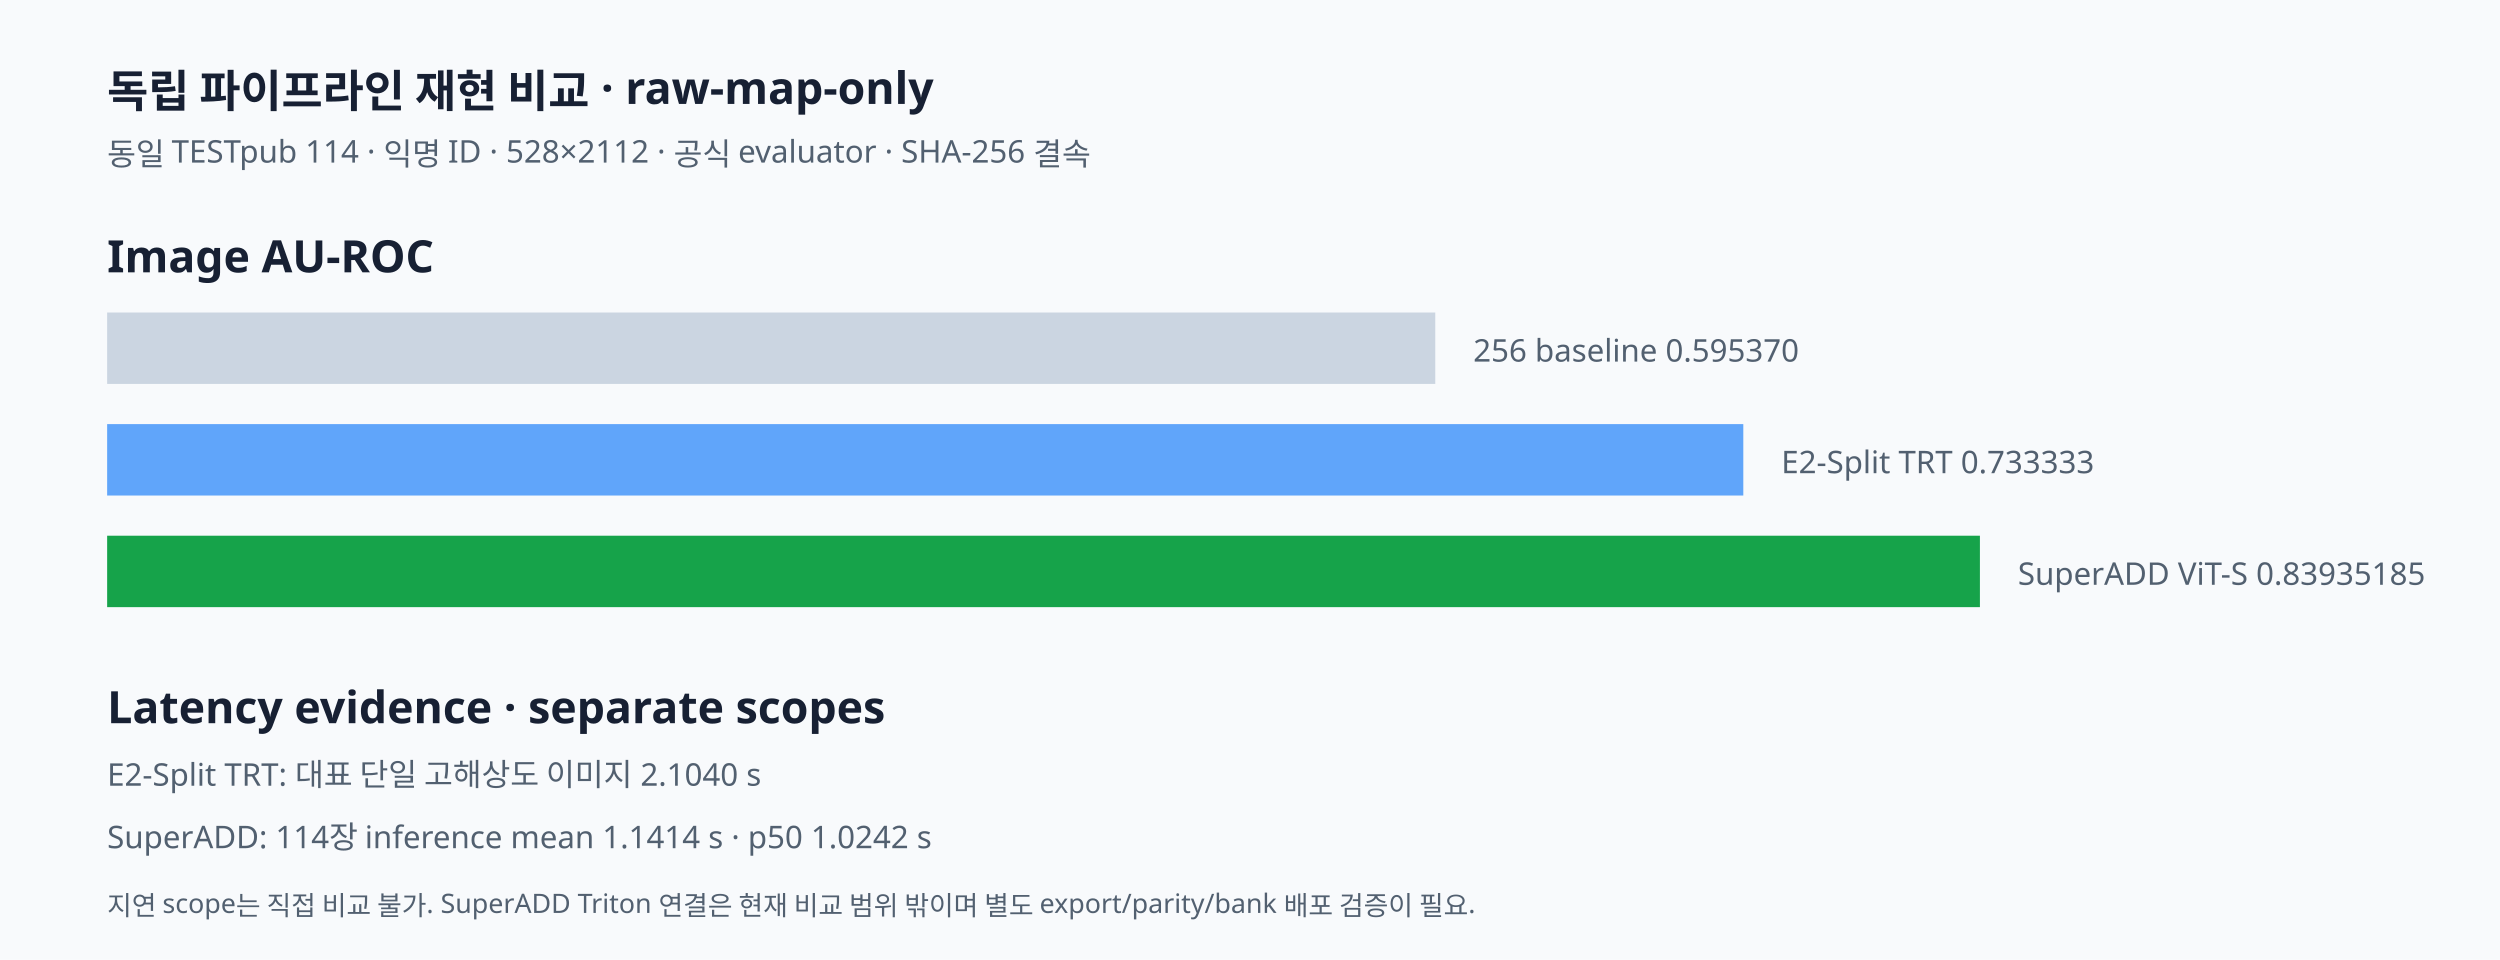
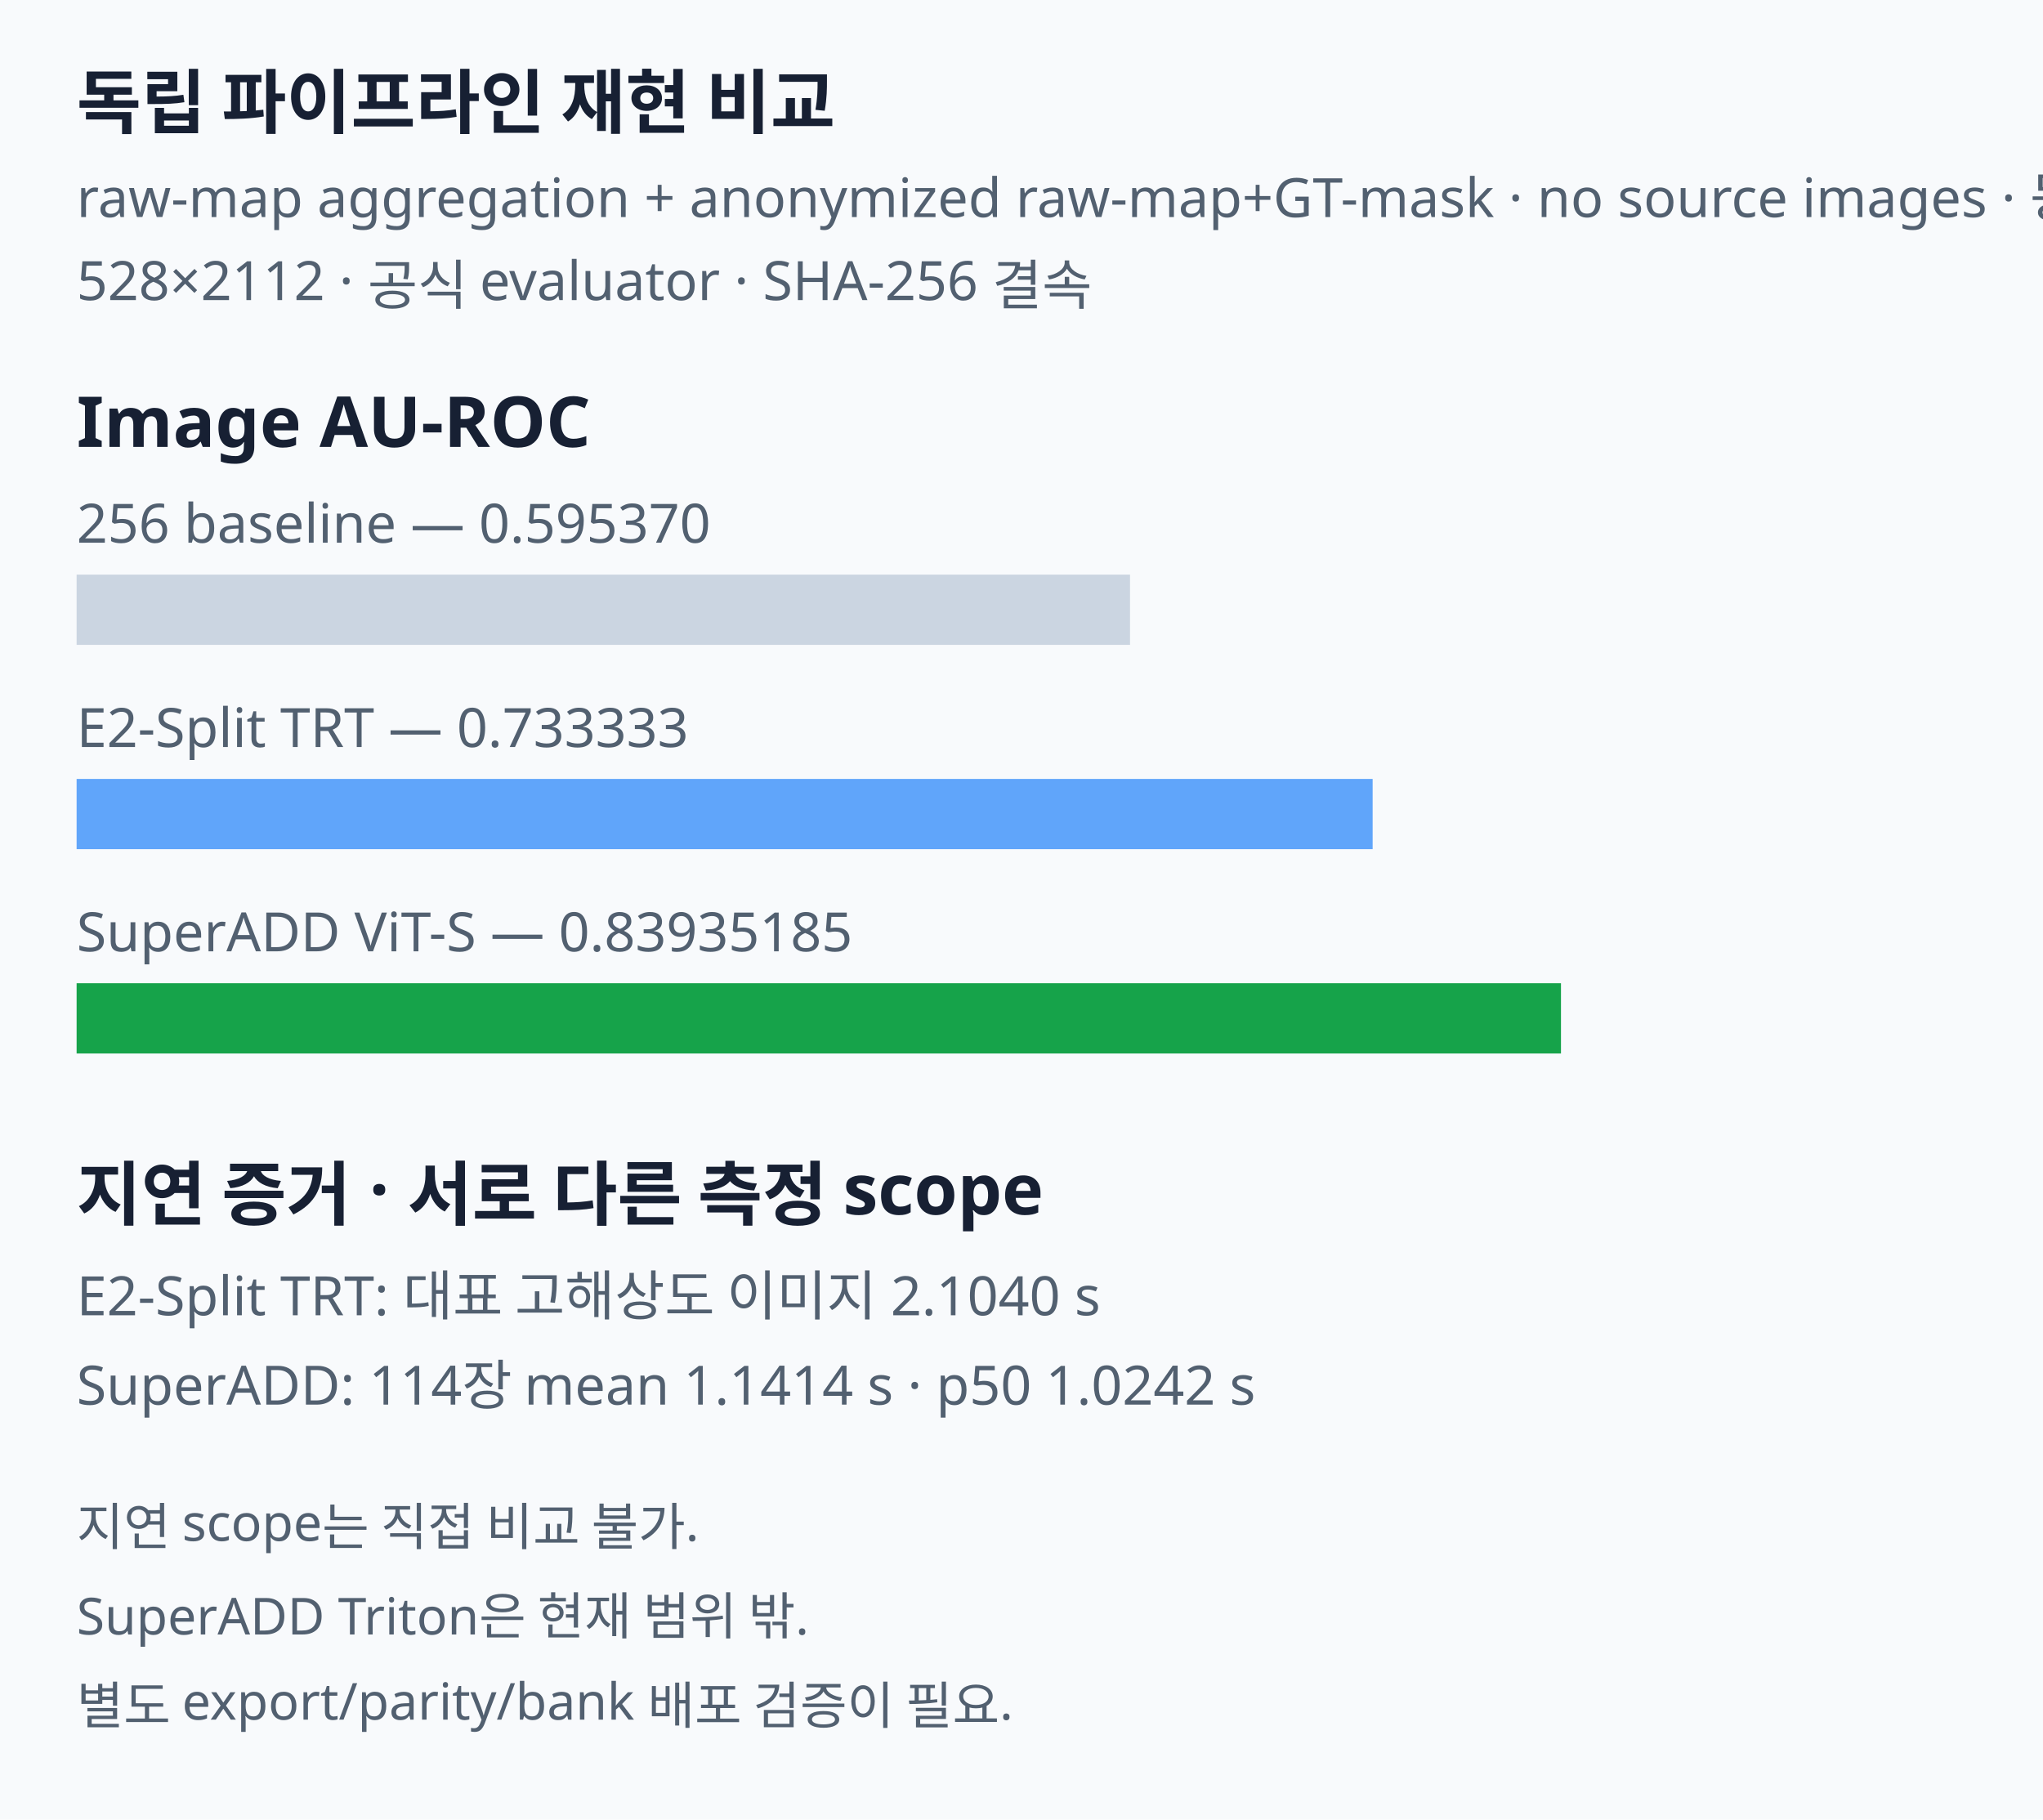
- <svg xmlns="http://www.w3.org/2000/svg" width="100%" height="430" viewBox="0 0 1120 430">
-   <style>text{font-family:system-ui,sans-serif;fill:#172033}.t{font-size:20px;font-weight:700}.s{font-size:14px;fill:#526070}.n{font-size:12px;fill:#526070}</style>
-   <rect width="1120" height="430" fill="#f8fafc" />
-   <text x="48" y="48" class="t">독립 파이프라인 재현 비교 · raw-map-only</text>
-   <text x="48" y="74" class="s">동일 TESTpub 114 · 익명 ID · 528×2112 · 공식 evaluator · SHA-256 결속</text>
-   <text x="48" y="122" class="t">Image AU-ROC</text>
-   <rect x="48" y="140" width="595" height="32" fill="#cbd5e1" />
-   <rect x="48" y="190" width="733" height="32" fill="#60a5fa" />
-   <rect x="48" y="240" width="839" height="32" fill="#16a34a" />
-   <text x="660" y="162" class="s">256 baseline 0.595370</text>
-   <text x="798" y="212" class="s">E2-Split TRT 0.733333</text>
-   <text x="904" y="262" class="s">SuperADD ViT-S 0.83935185</text>
-   <text x="48" y="324" class="t">Latency evidence · separate scopes</text>
-   <text x="48" y="352" class="s">E2-Split TRT: 대표 단일 고해상도 이미지 2.1040 s</text>
-   <text x="48" y="380" class="s">SuperADD: 114장 inference mean 1.1414 s · p50 1.0242 s</text>
-   <text x="48" y="410" class="n">지연 scope는 직접 비교 불가. SuperADD Triton 연결은 현재 비교 범위 밖이며 별도 export/parity/bank 배포 검증이 필요.</text>
+ <svg xmlns="http://www.w3.org/2000/svg" width="640" height="570" viewBox="0 0 640 570">
+   <style>text{font-family:system-ui,sans-serif;fill:#172033}.t{font-size:22px;font-weight:700}.s{font-size:17px;fill:#526070}.n{font-size:16px;fill:#526070}</style>
+   <rect width="640" height="570" fill="#f8fafc" />
+   <text x="24" y="40" class="t">독립 파이프라인 재현 비교</text>
+   <text x="24" y="68" class="s">raw-map aggregation + anonymized raw-map+GT-mask · no source images · 동일 TESTpub 114 · 익명 ID</text>
+   <text x="24" y="94" class="s">528×2112 · 공식 evaluator · SHA-256 결속</text>
+   <text x="24" y="140" class="t">Image AU-ROC</text>
+   <text x="24" y="170" class="s">256 baseline — 0.595370</text>
+   <rect x="24" y="180" width="330" height="22" fill="#cbd5e1" />
+   <text x="24" y="234" class="s">E2-Split TRT — 0.733333</text>
+   <rect x="24" y="244" width="406" height="22" fill="#60a5fa" />
+   <text x="24" y="298" class="s">SuperADD ViT-S — 0.83935185</text>
+   <rect x="24" y="308" width="465" height="22" fill="#16a34a" />
+   <text x="24" y="382" class="t">지연 증거 · 서로 다른 측정 scope</text>
+   <text x="24" y="412" class="s">E2-Split TRT: 대표 고해상도 이미지 2.1040 s</text>
+   <text x="24" y="440" class="s">SuperADD: 114장 mean 1.1414 s · p50 1.0242 s</text>
+   <text x="24" y="484" class="n">지연 scope는 직접 비교 불가.</text>
+   <text x="24" y="512" class="n">SuperADD Triton은 현재 범위 밖.</text>
+   <text x="24" y="540" class="n">별도 export/parity/bank 배포 검증이 필요.</text>
</svg>
